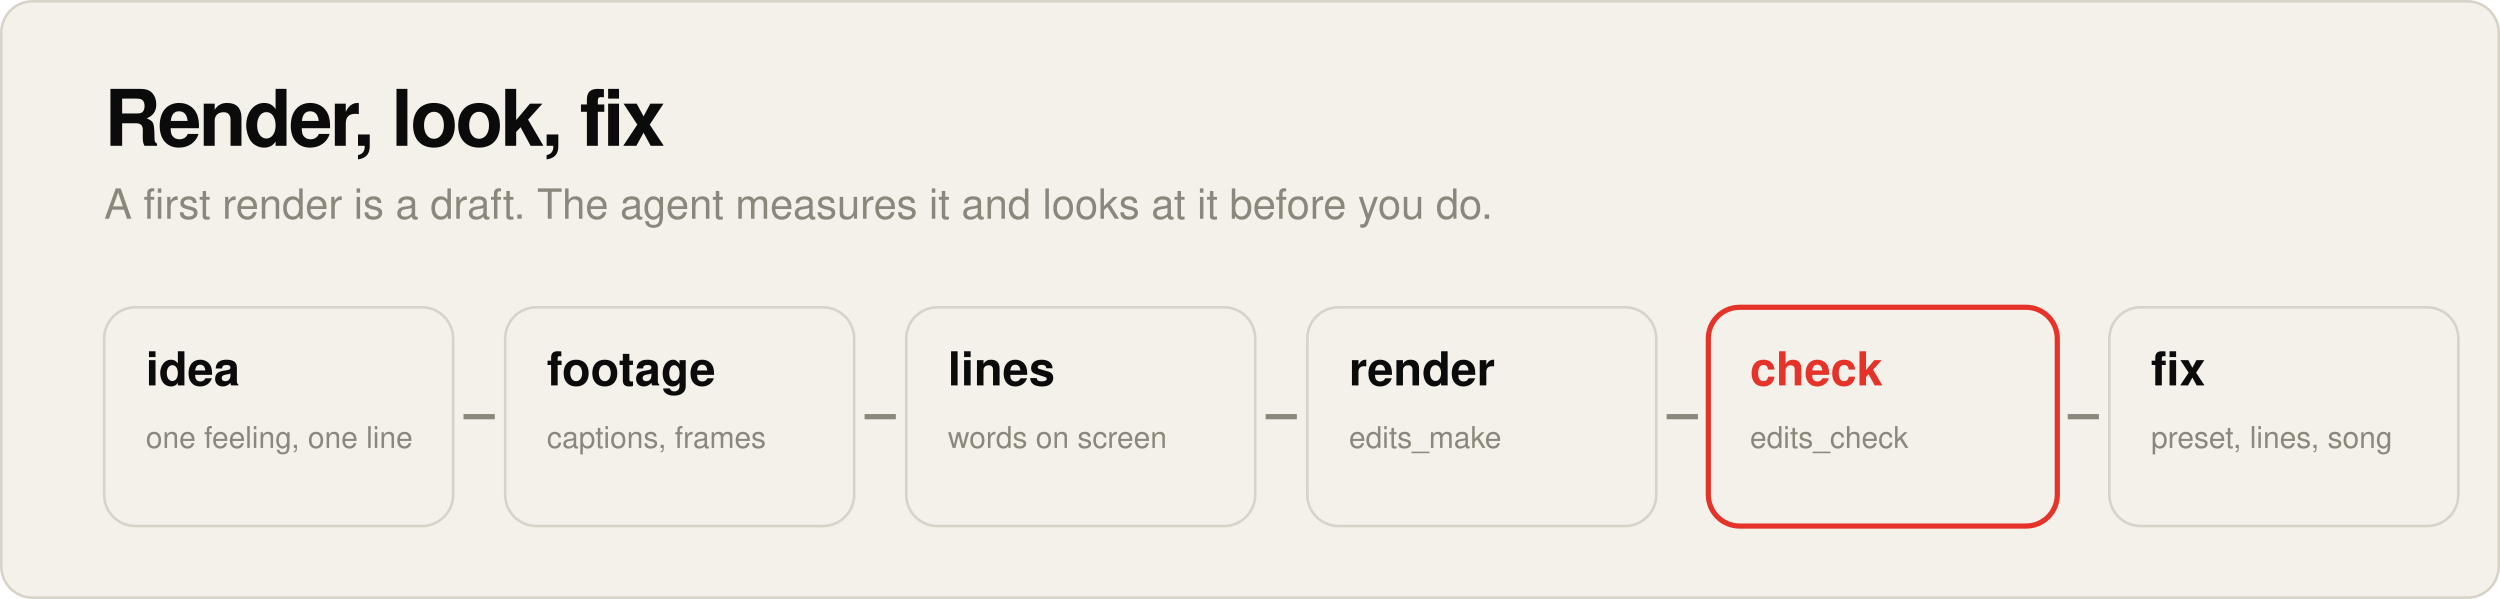
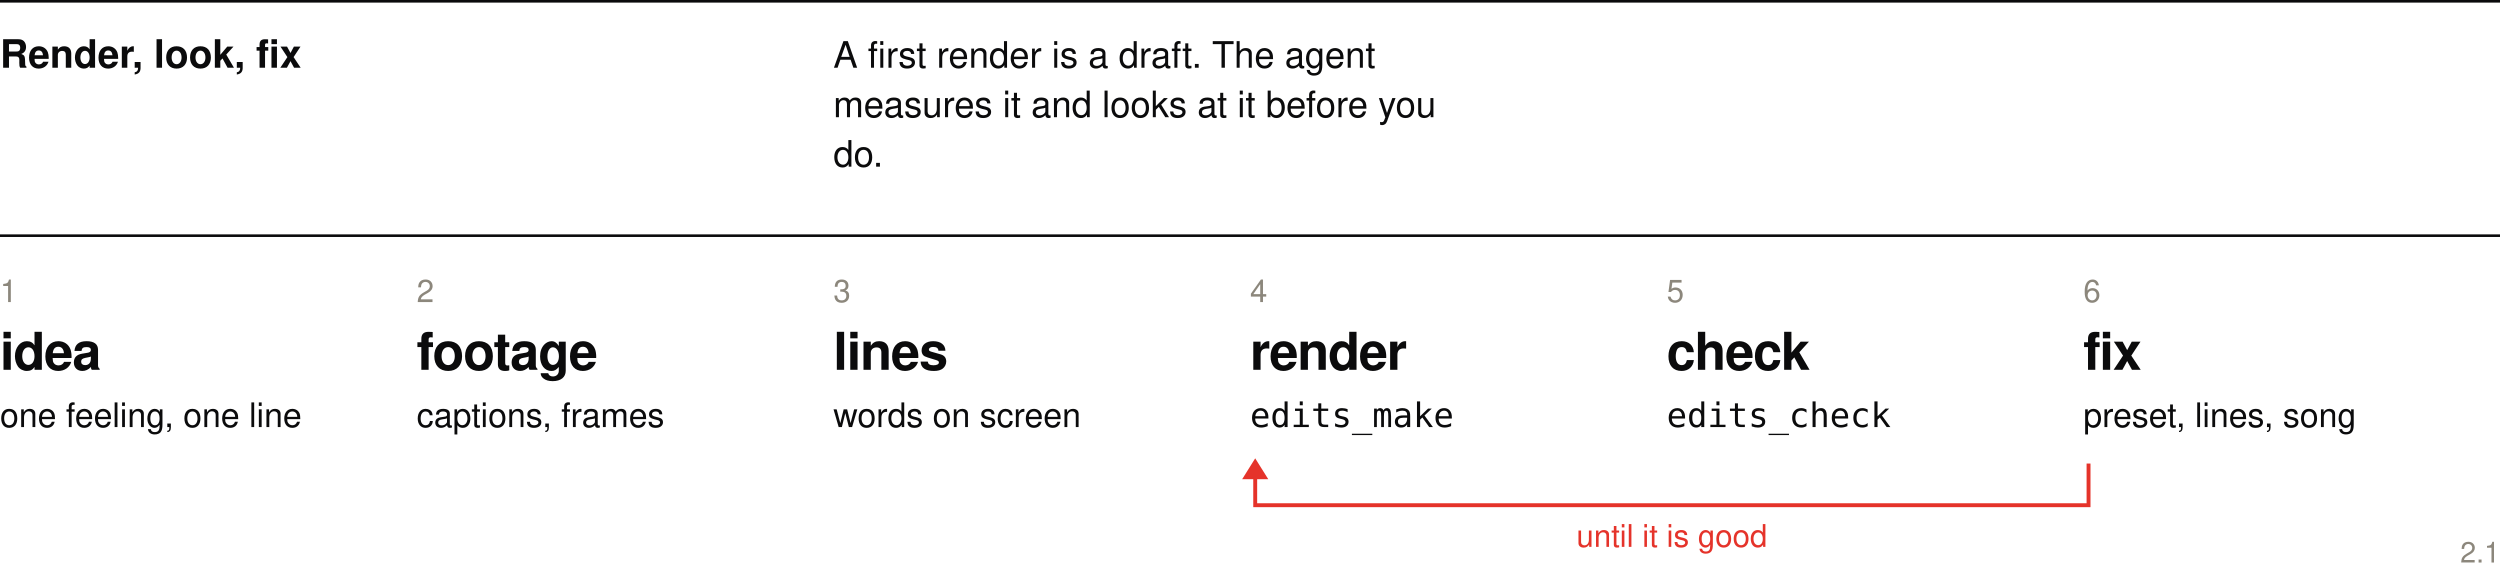
- <svg xmlns="http://www.w3.org/2000/svg" width="960" height="230" viewBox="0 0 960 230" role="img" aria-label="How an agent makes an edit good: decide the idea, know the footage, write the lines, render, check, fix">
-   <rect x="0.5" y="0.5" width="959" height="229" rx="12" fill="#F4F1EA" stroke="#D8D3C8" />
-   <text x="40" y="56" font-family="Helvetica Neue, Helvetica, Arial, Liberation Sans, sans-serif" font-weight="700" font-size="30" fill="#0B0B0C" text-anchor="start" letter-spacing="-1">Render, look, fix</text>
-   <text x="40" y="84" font-family="Helvetica Neue, Helvetica, Arial, Liberation Sans, sans-serif" font-weight="300" font-size="16" fill="#8C877C" text-anchor="start" letter-spacing="0">A first render is a draft. The agent measures it and looks at it before you do.</text>
-   <rect x="40" y="118" width="134" height="84" rx="12" fill="none" stroke="#D8D3C8" stroke-width="1" />
-   <text x="56" y="148" font-family="Helvetica Neue, Helvetica, Arial, Liberation Sans, sans-serif" font-weight="700" font-size="18" fill="#0B0B0C" text-anchor="start" letter-spacing="0">idea</text>
-   <text x="56" y="172" font-family="Helvetica Neue, Helvetica, Arial, Liberation Sans, sans-serif" font-weight="400" font-size="11.5" fill="#8C877C" text-anchor="start" letter-spacing="0">one feeling, one line</text>
-   <path d="M178 160 h12" stroke="#8C877C" stroke-width="2" />
-   <rect x="194" y="118" width="134" height="84" rx="12" fill="none" stroke="#D8D3C8" stroke-width="1" />
-   <text x="210" y="148" font-family="Helvetica Neue, Helvetica, Arial, Liberation Sans, sans-serif" font-weight="700" font-size="18" fill="#0B0B0C" text-anchor="start" letter-spacing="0">footage</text>
-   <text x="210" y="172" font-family="Helvetica Neue, Helvetica, Arial, Liberation Sans, sans-serif" font-weight="400" font-size="11.5" fill="#8C877C" text-anchor="start" letter-spacing="0">captions, frames</text>
-   <path d="M332 160 h12" stroke="#8C877C" stroke-width="2" />
-   <rect x="348" y="118" width="134" height="84" rx="12" fill="none" stroke="#D8D3C8" stroke-width="1" />
-   <text x="364" y="148" font-family="Helvetica Neue, Helvetica, Arial, Liberation Sans, sans-serif" font-weight="700" font-size="18" fill="#0B0B0C" text-anchor="start" letter-spacing="0">lines</text>
-   <text x="364" y="172" font-family="Helvetica Neue, Helvetica, Arial, Liberation Sans, sans-serif" font-weight="400" font-size="11.5" fill="#8C877C" text-anchor="start" letter-spacing="0">words on screen</text>
-   <path d="M486 160 h12" stroke="#8C877C" stroke-width="2" />
-   <rect x="502" y="118" width="134" height="84" rx="12" fill="none" stroke="#D8D3C8" stroke-width="1" />
-   <text x="518" y="148" font-family="Helvetica Neue, Helvetica, Arial, Liberation Sans, sans-serif" font-weight="700" font-size="18" fill="#0B0B0C" text-anchor="start" letter-spacing="0">render</text>
-   <text x="518" y="172" font-family="Helvetica Neue, Helvetica, Arial, Liberation Sans, sans-serif" font-weight="400" font-size="11.5" fill="#8C877C" text-anchor="start" letter-spacing="0">edits_make</text>
-   <path d="M640 160 h12" stroke="#8C877C" stroke-width="2" />
-   <rect x="656" y="118" width="134" height="84" rx="12" fill="none" stroke="#E5332A" stroke-width="2" />
-   <text x="672" y="148" font-family="Helvetica Neue, Helvetica, Arial, Liberation Sans, sans-serif" font-weight="700" font-size="18" fill="#E5332A" text-anchor="start" letter-spacing="0">check</text>
-   <text x="672" y="172" font-family="Helvetica Neue, Helvetica, Arial, Liberation Sans, sans-serif" font-weight="400" font-size="11.5" fill="#8C877C" text-anchor="start" letter-spacing="0">edits_check</text>
-   <path d="M794 160 h12" stroke="#8C877C" stroke-width="2" />
-   <rect x="810" y="118" width="134" height="84" rx="12" fill="none" stroke="#D8D3C8" stroke-width="1" />
-   <text x="826" y="148" font-family="Helvetica Neue, Helvetica, Arial, Liberation Sans, sans-serif" font-weight="700" font-size="18" fill="#0B0B0C" text-anchor="start" letter-spacing="0">fix</text>
-   <text x="826" y="172" font-family="Helvetica Neue, Helvetica, Arial, Liberation Sans, sans-serif" font-weight="400" font-size="11.5" fill="#8C877C" text-anchor="start" letter-spacing="0">preset, lines, song</text>
+ <svg xmlns="http://www.w3.org/2000/svg" width="960" height="220" viewBox="0 0 960 220" role="img" aria-label="How an agent makes an edit good: idea, footage, lines, render, check, fix">
+   <line x1="0" y1="0.5" x2="960" y2="0.5" stroke="#0B0B0C" stroke-width="1" />
+   <text x="0" y="26" font-family="Helvetica Neue, Helvetica, Arial, Liberation Sans, sans-serif" font-weight="700" font-size="15" fill="#0B0B0C" text-anchor="start" letter-spacing="0">Render, look, fix</text>
+   <text x="320" y="26" font-family="Helvetica Neue, Helvetica, Arial, Liberation Sans, sans-serif" font-weight="300" font-size="14" fill="#0B0B0C" text-anchor="start" letter-spacing="0">A first render is a draft. The agent</text>
+   <text x="320" y="45" font-family="Helvetica Neue, Helvetica, Arial, Liberation Sans, sans-serif" font-weight="300" font-size="14" fill="#0B0B0C" text-anchor="start" letter-spacing="0">measures it and looks at it before you</text>
+   <text x="320" y="64" font-family="Helvetica Neue, Helvetica, Arial, Liberation Sans, sans-serif" font-weight="300" font-size="14" fill="#0B0B0C" text-anchor="start" letter-spacing="0">do.</text>
+   <line x1="0" y1="90.5" x2="960" y2="90.5" stroke="#0B0B0C" stroke-width="1" />
+   <text x="0" y="116" font-family="Helvetica Neue, Helvetica, Arial, Liberation Sans, sans-serif" font-weight="400" font-size="12" fill="#8C877C" text-anchor="start" letter-spacing="0">1</text>
+   <text x="0" y="142" font-family="Helvetica Neue, Helvetica, Arial, Liberation Sans, sans-serif" font-weight="700" font-size="20" fill="#0B0B0C" text-anchor="start" letter-spacing="-0.4">idea</text>
+   <text x="0" y="164" font-family="Helvetica Neue, Helvetica, Arial, Liberation Sans, sans-serif" font-weight="300" font-size="13" fill="#0B0B0C" text-anchor="start" letter-spacing="0">one feeling, one line</text>
+   <text x="160" y="116" font-family="Helvetica Neue, Helvetica, Arial, Liberation Sans, sans-serif" font-weight="400" font-size="12" fill="#8C877C" text-anchor="start" letter-spacing="0">2</text>
+   <text x="160" y="142" font-family="Helvetica Neue, Helvetica, Arial, Liberation Sans, sans-serif" font-weight="700" font-size="20" fill="#0B0B0C" text-anchor="start" letter-spacing="-0.4">footage</text>
+   <text x="160" y="164" font-family="Helvetica Neue, Helvetica, Arial, Liberation Sans, sans-serif" font-weight="300" font-size="13" fill="#0B0B0C" text-anchor="start" letter-spacing="0">captions, frames</text>
+   <text x="320" y="116" font-family="Helvetica Neue, Helvetica, Arial, Liberation Sans, sans-serif" font-weight="400" font-size="12" fill="#8C877C" text-anchor="start" letter-spacing="0">3</text>
+   <text x="320" y="142" font-family="Helvetica Neue, Helvetica, Arial, Liberation Sans, sans-serif" font-weight="700" font-size="20" fill="#0B0B0C" text-anchor="start" letter-spacing="-0.4">lines</text>
+   <text x="320" y="164" font-family="Helvetica Neue, Helvetica, Arial, Liberation Sans, sans-serif" font-weight="300" font-size="13" fill="#0B0B0C" text-anchor="start" letter-spacing="0">words on screen</text>
+   <text x="480" y="116" font-family="Helvetica Neue, Helvetica, Arial, Liberation Sans, sans-serif" font-weight="400" font-size="12" fill="#8C877C" text-anchor="start" letter-spacing="0">4</text>
+   <text x="480" y="142" font-family="Helvetica Neue, Helvetica, Arial, Liberation Sans, sans-serif" font-weight="700" font-size="20" fill="#0B0B0C" text-anchor="start" letter-spacing="-0.4">render</text>
+   <text x="480" y="164" font-family="ui-monospace, JetBrains Mono, SF Mono, Menlo, monospace" font-weight="400" font-size="13" fill="#0B0B0C" text-anchor="start" letter-spacing="0">edits_make</text>
+   <text x="640" y="116" font-family="Helvetica Neue, Helvetica, Arial, Liberation Sans, sans-serif" font-weight="400" font-size="12" fill="#8C877C" text-anchor="start" letter-spacing="0">5</text>
+   <text x="640" y="142" font-family="Helvetica Neue, Helvetica, Arial, Liberation Sans, sans-serif" font-weight="700" font-size="20" fill="#0B0B0C" text-anchor="start" letter-spacing="-0.4">check</text>
+   <text x="640" y="164" font-family="ui-monospace, JetBrains Mono, SF Mono, Menlo, monospace" font-weight="400" font-size="13" fill="#0B0B0C" text-anchor="start" letter-spacing="0">edits_check</text>
+   <text x="800" y="116" font-family="Helvetica Neue, Helvetica, Arial, Liberation Sans, sans-serif" font-weight="400" font-size="12" fill="#8C877C" text-anchor="start" letter-spacing="0">6</text>
+   <text x="800" y="142" font-family="Helvetica Neue, Helvetica, Arial, Liberation Sans, sans-serif" font-weight="700" font-size="20" fill="#0B0B0C" text-anchor="start" letter-spacing="-0.4">fix</text>
+   <text x="800" y="164" font-family="Helvetica Neue, Helvetica, Arial, Liberation Sans, sans-serif" font-weight="300" font-size="13" fill="#0B0B0C" text-anchor="start" letter-spacing="0">preset, lines, song</text>
+   <path d="M802,178 V194 H482 V182" fill="none" stroke="#E5332A" stroke-width="1.5" />
+   <path d="M477,184 L482,176 L487,184 Z" fill="#E5332A" />
+   <text x="642" y="210" font-family="Helvetica Neue, Helvetica, Arial, Liberation Sans, sans-serif" font-weight="400" font-size="12" fill="#E5332A" text-anchor="middle" letter-spacing="0">until it is good</text>
+   <text x="960" y="216" font-family="Helvetica Neue, Helvetica, Arial, Liberation Sans, sans-serif" font-weight="400" font-size="11" fill="#8C877C" text-anchor="end" letter-spacing="0">2.1</text>
</svg>
